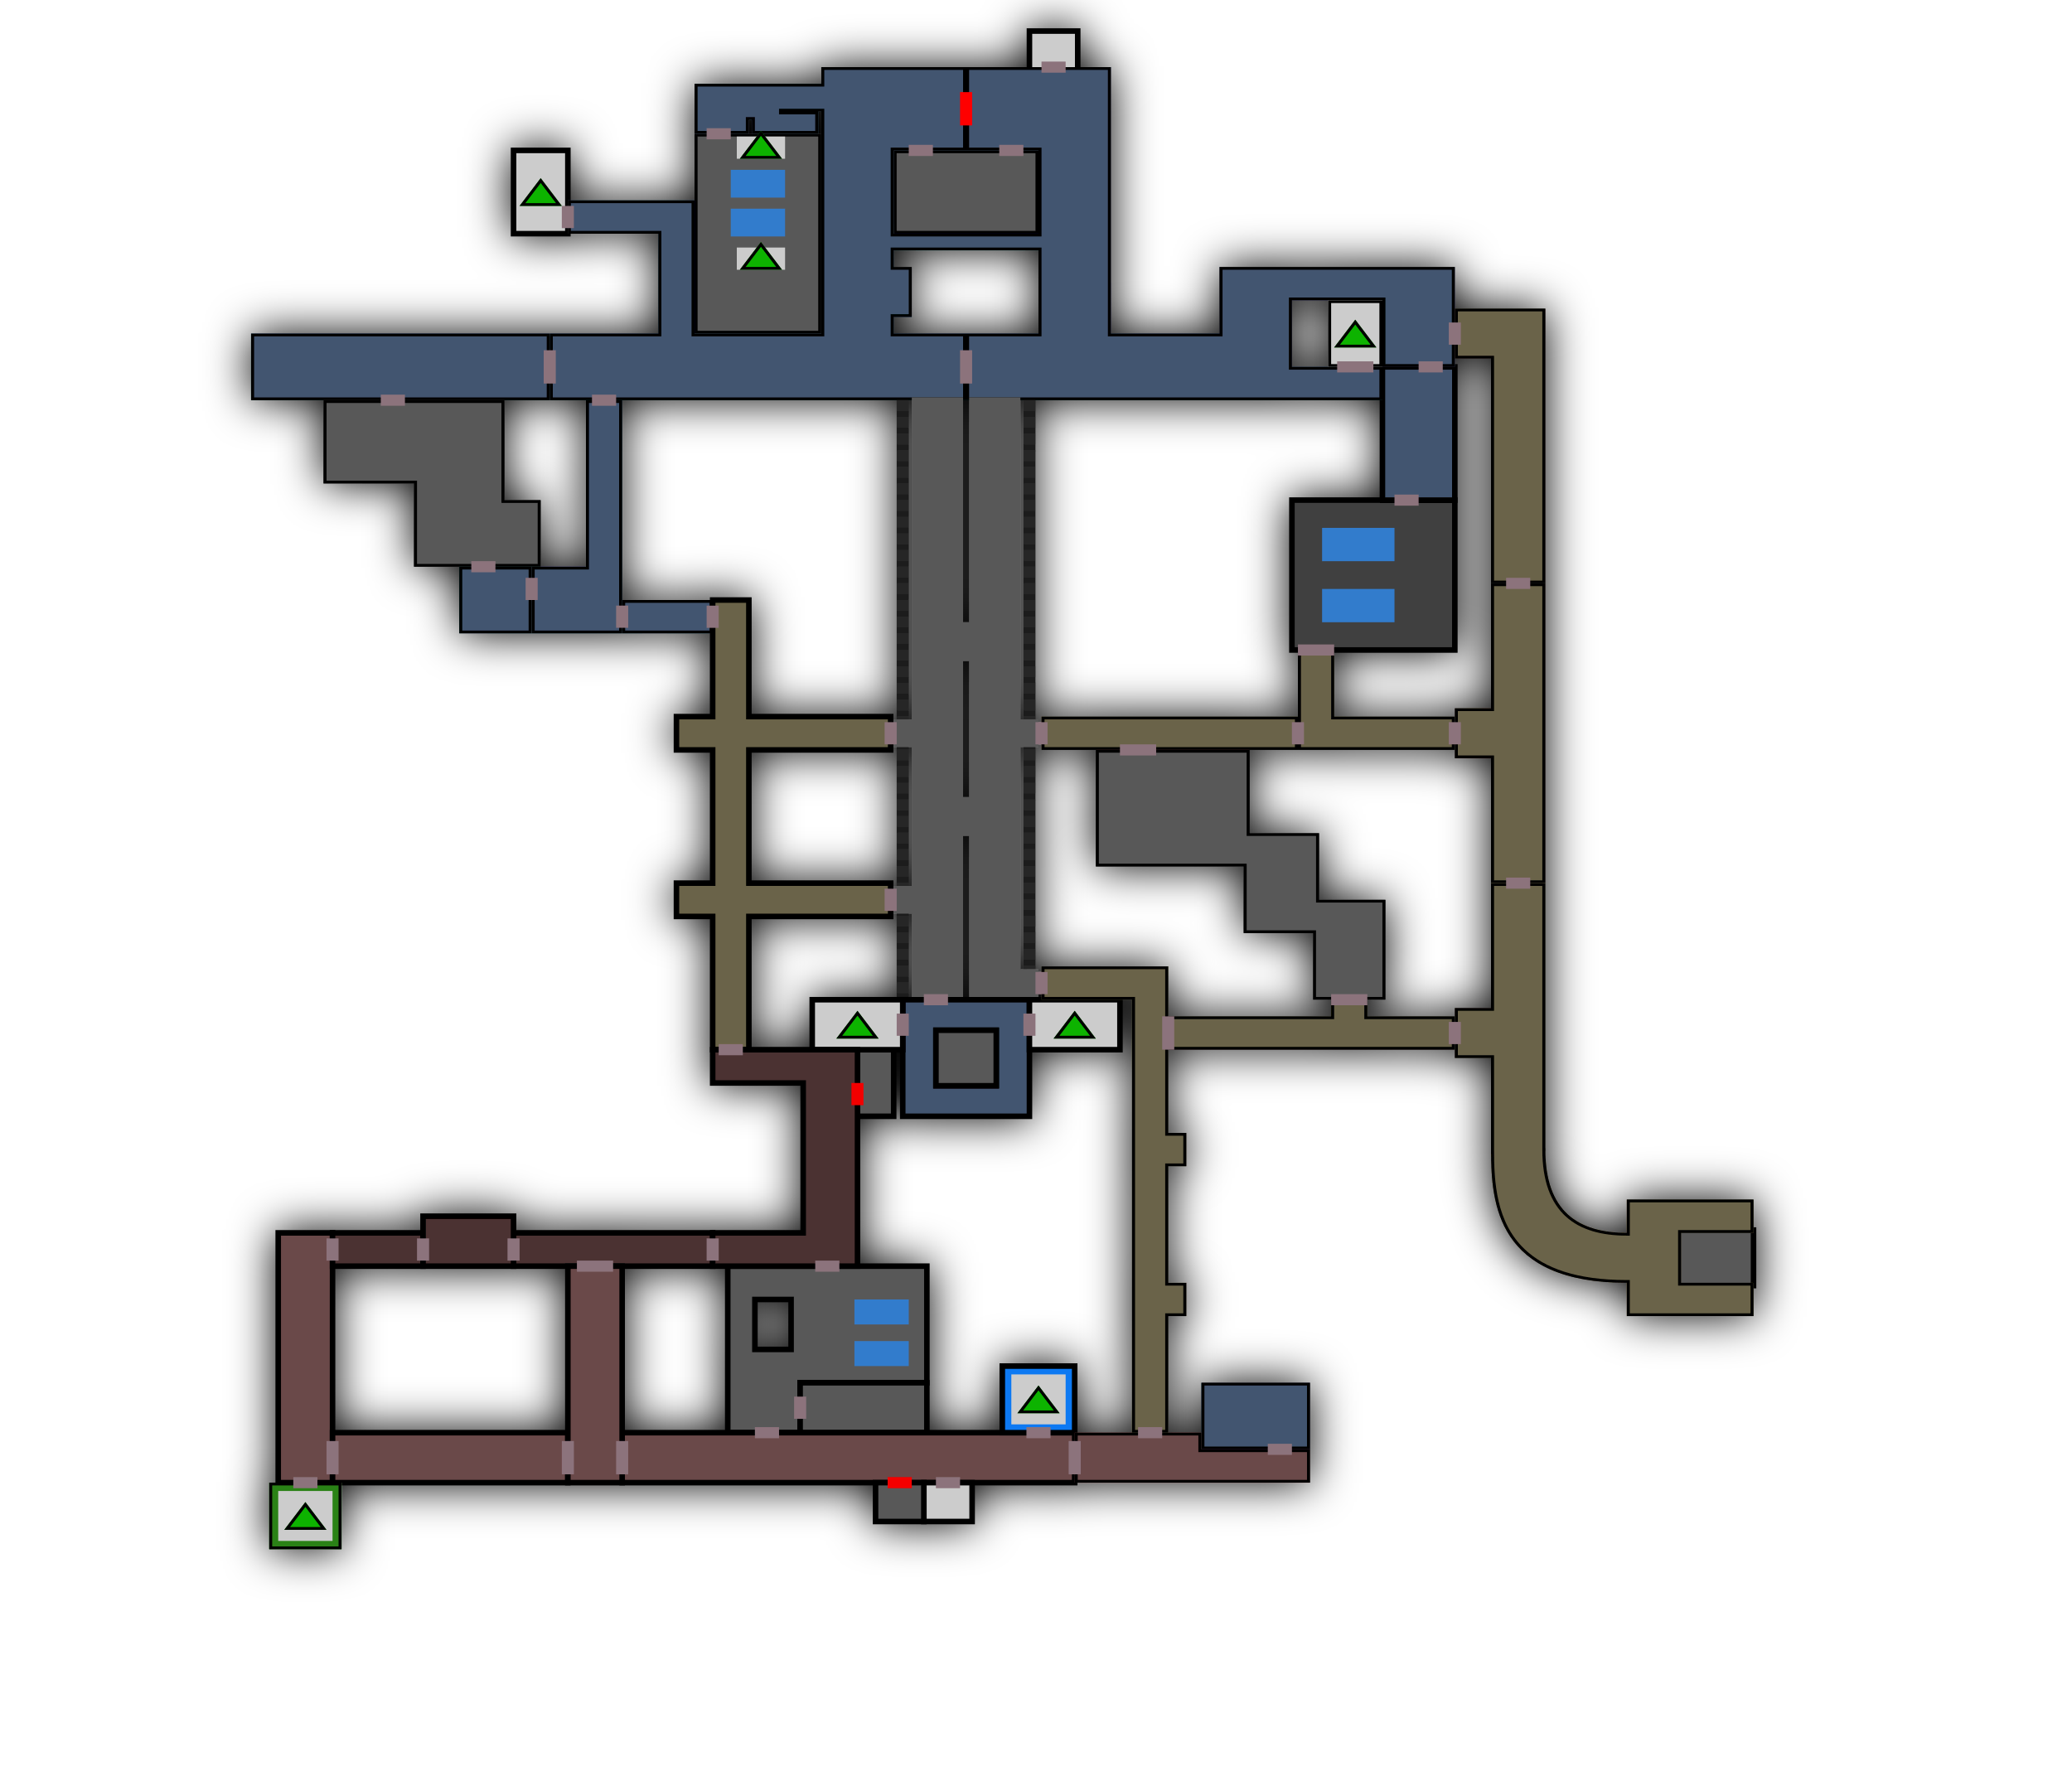
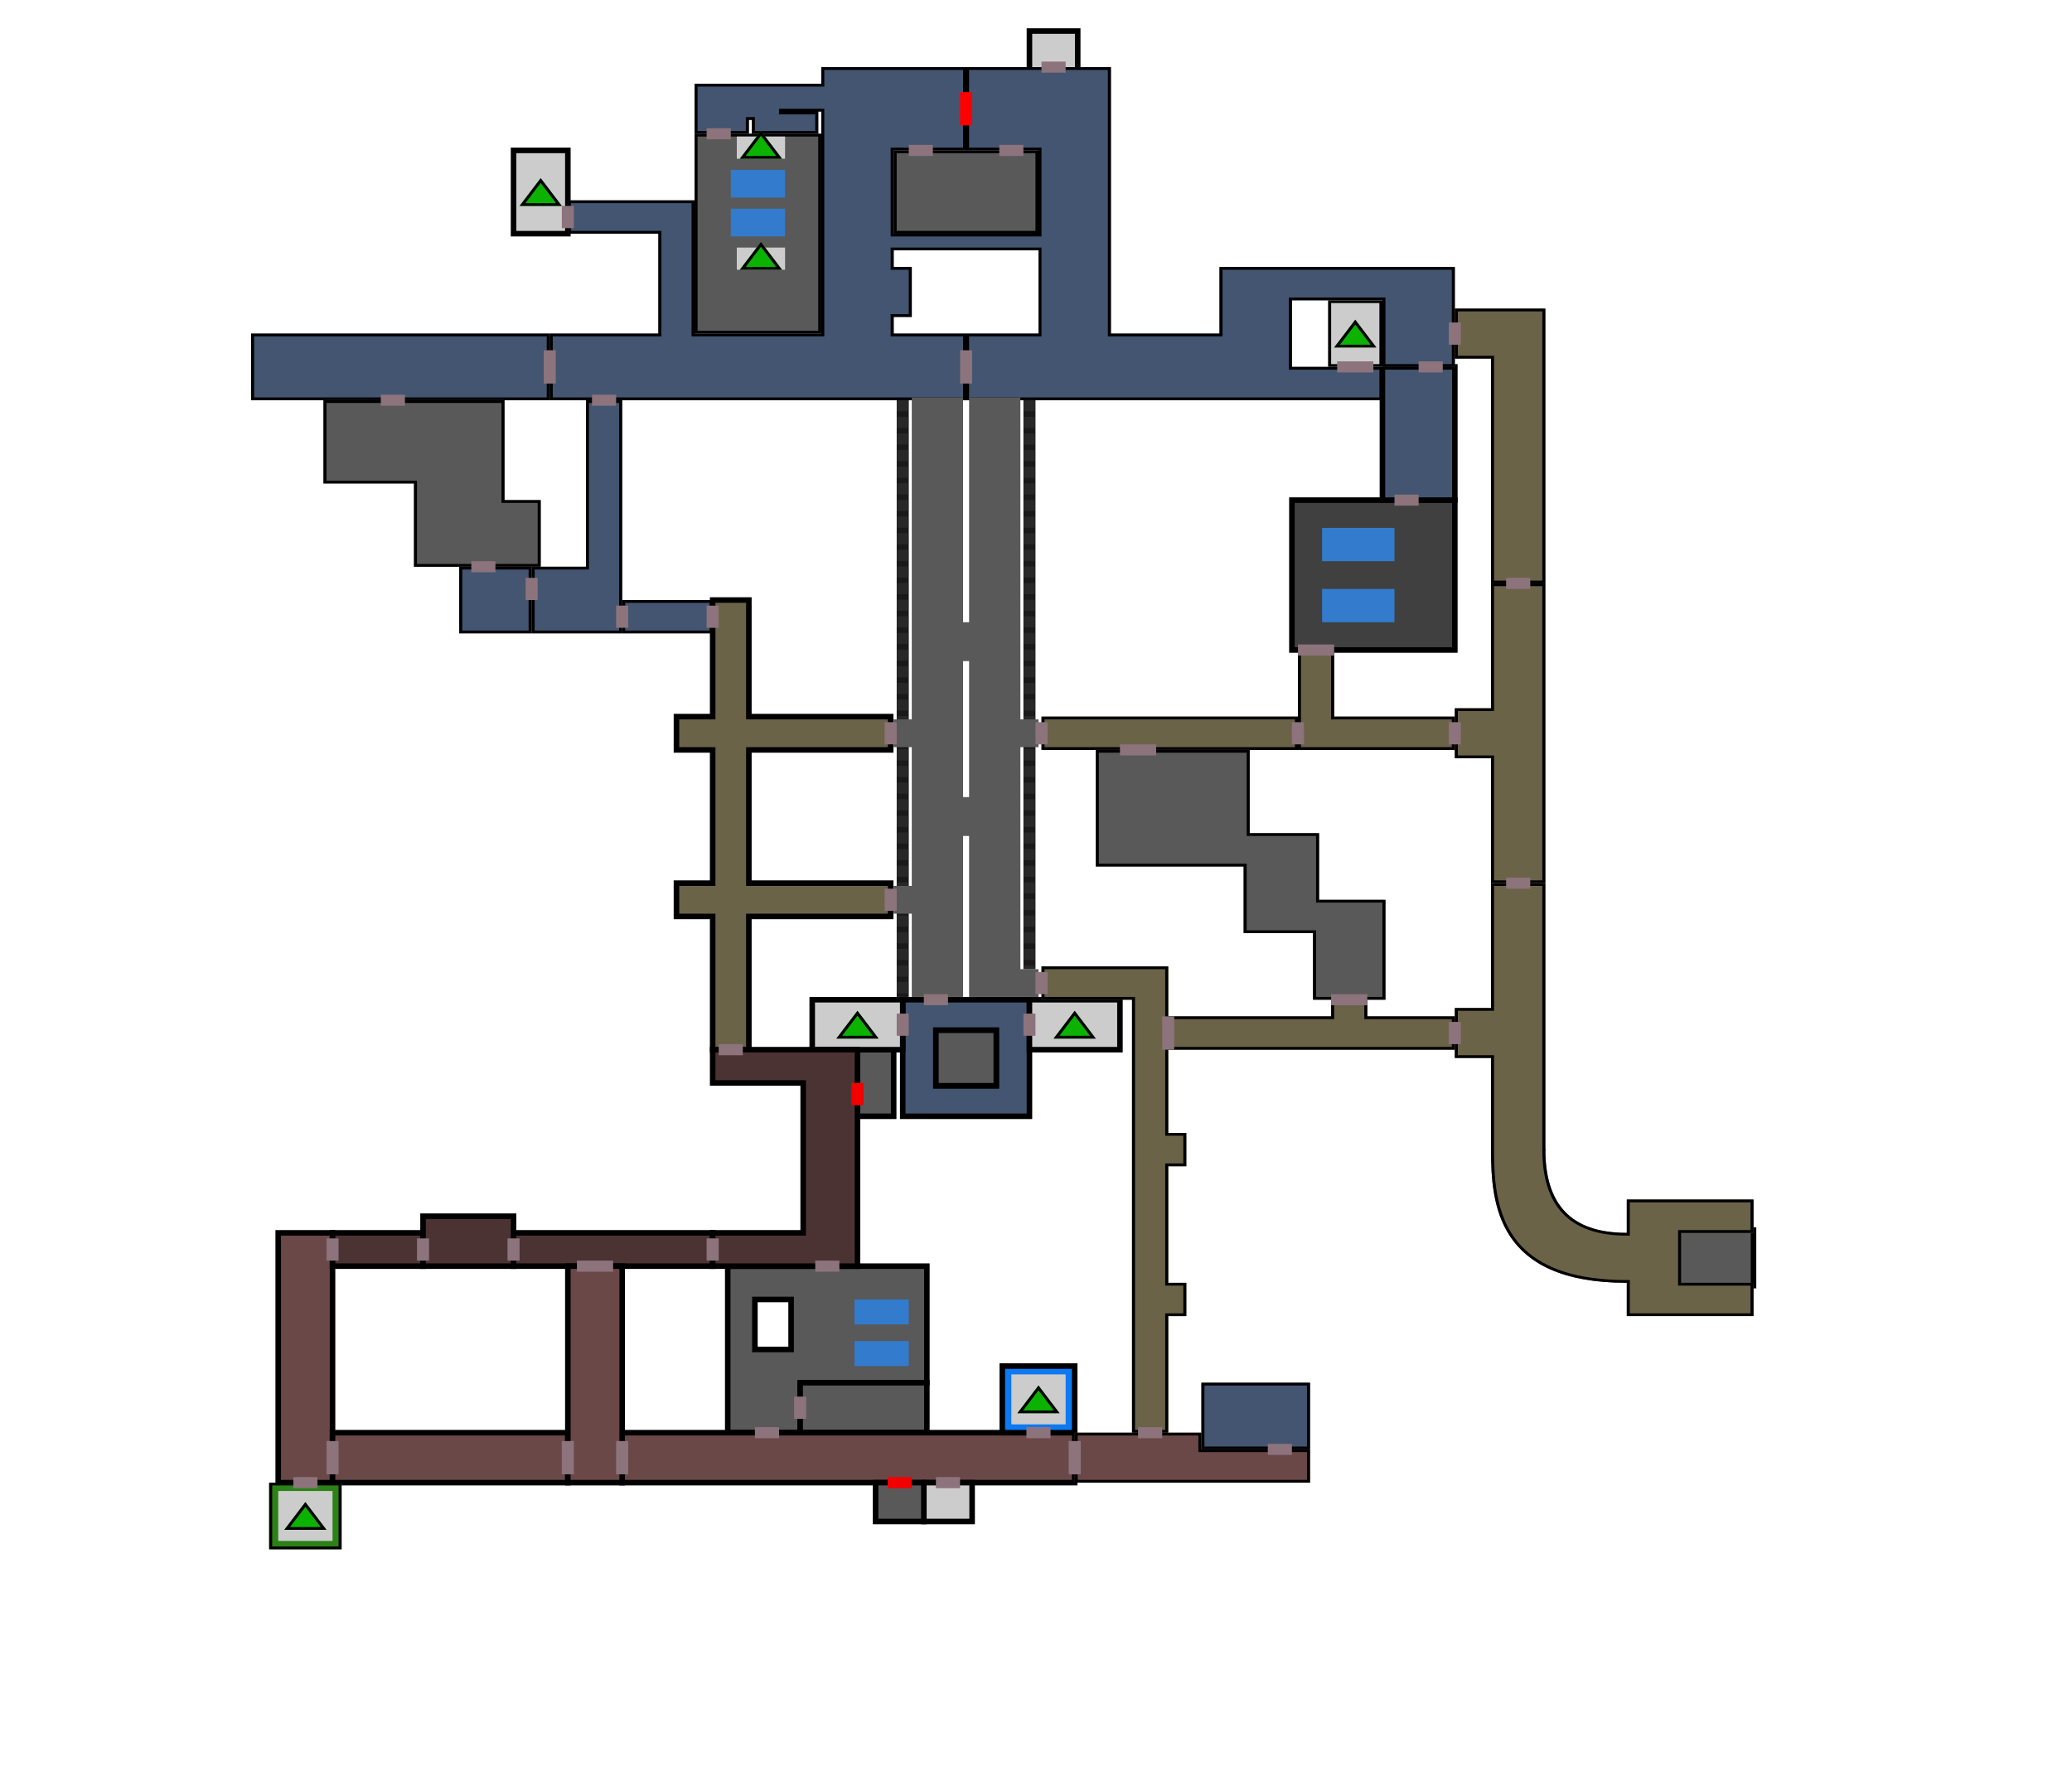
<svg xmlns="http://www.w3.org/2000/svg" xml:space="preserve" version="1.1" viewBox="0 0 746.42 639.82">
  <g transform="translate(26.42 0)">
-     <style>
-     .shadow{filter:drop-shadow(0 0 8px #000)}
-   </style>
-     <g id="Technical_Level" class="shadow">
+     <g id="Technical_Level">
      <g id="Rooms">
        <path d="M296.607 143.179h4.347v215.983h-4.347Zm45.647 0h4.347v205.984h-4.347Z" style="fill:#1a1a1a" />
        <path d="M438.98 180.177h58.689v53.995H438.98Z" style="fill:#404040;stroke:#000;stroke-width:2" />
        <path d="M406.376 498.148h39.125v23.998h-39.125Z" style="fill:#435570" />
        <path d="M406.376 498.148h39.125v23.998h-39.125Zm1.087 1v21.999h36.951v-21.999Z" style="display:inline" />
        <path d="M158.581 444.155h71.73v11.999h-71.73Z" style="fill:#4c3333;stroke:#000;stroke-width:2" />
        <path d="M73.809 444.155h19.563v89.993H73.809Z" style="fill:#6b4848;stroke:#000;stroke-width:2" />
        <path d="M93.372 444.155h32.604v11.999H93.372Z" style="fill:#4c3333;stroke:#000;stroke-width:2" />
        <path d="M307.475 498.151h-45.646v17.996h-26.084v-59.993h71.73Zm-48.907-29.998h-13.042v17.998h13.042Z" style="fill:#595959;stroke:#000;stroke-width:2" />
        <path d="M261.829 498.147h45.646v17.998h-45.646Z" style="fill:#595959;stroke:#000;stroke-width:2" />
        <path d="M93.372 516.146h84.772v17.999H93.372Zm104.334 0h163.023v17.999H197.706Z" style="fill:#6b4848;stroke:#000;stroke-width:2" />
        <path d="M178.143 456.154h19.563v77.993h-19.563Z" style="fill:#6b4848;stroke:#000;stroke-width:2" />
        <path d="M348.774 258.17h92.38v11.999h-92.38Z" style="fill:#6b6348" />
        <path d="M441.154 258.17v11.999h-92.38V258.17Zm-1.087.999h-90.206v10h90.206Z" />
        <path d="M578.093 443.154h27.171v19.999h-27.171Z" style="fill:#595959" />
        <path d="M578.093 443.154h27.171v19.999h-27.171Z" style="fill:none;stroke:#000;stroke-width:2" />
        <path d="M471.588 132.18h26.083v47.996h-26.083Z" style="fill:#435570;stroke:#000;stroke-width:2" />
        <path d="M223.79 48.188h45.646v71.994H223.79Z" style="fill:#595959" />
        <path d="M269.436 48.188v71.994H223.79V48.188Zm-1.087 1h-43.472v69.995h43.472Z" />
        <path d="M64.028 120.182H171.623v23.998H64.028Z" style="fill:#435570" />
        <path d="M171.623 120.182v23.998H64.028v-23.998Zm-1.087.999H65.115v21.999H170.536Z" />
        <path d="M155.321 180.176h13.041v23.998h-45.646v-29.997H90.111v-29.998h65.21Z" style="fill:#595959" />
        <path d="M155.321 180.176h13.041v23.998h-45.646v-29.997H90.111v-29.998h65.21Zm-1.087 0v-34.997H91.198v27.998h32.605v29.997h43.473v-21.998h-13.042Z" />
        <path d="M139.018 204.174h26.084v23.998h-26.084Z" style="fill:#435570" />
        <path d="M165.102 204.174v23.998h-26.084v-23.998Zm-1.088 1h-23.909v21.998h23.909Z" />
        <path d="M197.707 216.173h32.605v11.999h-32.605Z" style="fill:#435570" />
        <path d="M230.312 216.173v11.999h-32.605v-11.999Zm-1.087 1h-30.432v9.999h30.432Z" />
        <path d="M344.427 11.19h17.389v13.999h-17.389Z" style="fill:#ccc;stroke:#000;stroke-width:2" />
        <path d="M344.427 360.162h-45.646v41.996h45.646Zm-11.955 10.999h-21.736v19.998h21.736Z" style="fill:#435570;stroke:#000;stroke-width:2" />
        <path d="M310.735 371.161h21.737v19.998h-21.737Z" style="fill:#595959" />
        <path d="M310.735 371.161h21.737v19.998h-21.737Z" style="fill:none;stroke:#000;stroke-width:2" />
        <path d="M125.976 438.155h32.605v17.999h-32.605Z" style="fill:#4c3333;stroke:#000;stroke-width:2" />
        <path d="M306.39 534.148h17.389v13.999H306.39Z" style="fill:#ccc;stroke:#000;stroke-width:2" />
        <path d="M289.001 534.148h17.389v13.999h-17.389Z" style="fill:#595959" />
        <path d="M289.001 534.148h17.389v13.999h-17.389Z" style="fill:none;stroke:#000;stroke-width:2" />
        <path d="M282.477 378.16h13.042v23.998h-13.042Z" style="fill:#595959" />
        <path d="M282.477 378.16h13.042v23.998h-13.042Z" style="fill:none;stroke:#000;stroke-width:2" />
        <path d="M334.646 492.149h26.084v23.998h-26.084Z" style="fill:#ccc" />
        <path d="M360.73 492.149v23.998h-26.084v-23.998Zm-3.261 2.999h-19.563v17.999h19.563Z" style="fill:#0d79f2" />
        <path d="M334.646 492.149h26.084v23.998h-26.084Z" style="fill:none;stroke:#000;stroke-width:2" />
        <path d="M70.549 534.147h26.084v23.998H70.549Z" style="fill:#ccc" />
        <path d="M96.632 534.147v23.998H70.549v-23.998Zm-3.26 3.005H73.809v17.988h19.563Z" style="fill:#2c8217" />
        <path d="M96.632 534.147v23.998H70.549v-23.998Zm-1.086 1.001H71.635v21.995h23.911Z" />
        <path d="M266.175 360.165h32.604v17.998h-32.604Zm78.251 0h32.604v17.998h-32.604ZM158.581 54.188h19.563v29.998h-19.563Z" style="fill:#ccc;stroke:#000;stroke-width:2" />
        <path d="M406.376 522.149h39.126v11.999H360.73v-17.999h45.646Z" style="fill:#6b4848" />
        <path d="M406.376 522.149h39.126v11.999H360.73v-17.999h45.646Zm-1.087 10.999h39.126v-9.999h-39.126v-6h-43.473v15.999Z" />
        <path d="M243.353 258.17h51.081v11.999h-51.081v47.996h51.081v11.999h-51.081v47.996h-13.042v-47.996h-13.042v-11.999h13.042v-47.996h-13.042V258.17h13.042v-41.996h13.042Z" style="fill:#6b6348;stroke:#000;stroke-width:2" />
        <path d="M184.665 204.174v-59.995h13.042v83.993h-32.605v-23.998Z" style="fill:#435570" />
        <path d="M184.665 204.174v-59.995h13.042v83.993h-32.605v-23.998Zm11.955 2v-60.995h-10.869v59.995h-19.562v21.998h30.431Z" />
        <path d="M239.007 49.187h17.389v7.999h-17.389Zm0 39.996h17.389v7.999h-17.389Z" style="fill:#ccc" />
        <path d="M295.519 54.186h52.167V84.184h-52.167Z" style="fill:#595959" />
        <path d="M347.686 54.186V84.184h-52.167V54.186Zm-1.087 1h-49.993v27.998h49.993Z" />
        <path d="M471.585 132.18v11.999H321.604v-23.998h26.084V90.183H295.52v6h6.521v17.999h-6.521v5.999h26.084v23.998H171.623v-23.998h39.125V84.184h-32.604V72.185h45.646v47.996h45.647V40.188h-15.216 14.129v7.999h-23.91v-5h-1.087v5H223.79V30.188h45.647v-6h52.167v29.998H295.52V84.184h52.168V54.186h-26.084V24.189h52.167v95.992h39.126V96.183h84.772v35.997Zm0-23.998h-32.604v23.998h32.604Z" style="fill:#435570" />
        <path d="M471.585 144.179H171.623v-23.998h39.125V84.184h-32.604V72.185h45.646v47.996h45.647V40.188h-1.087v7.999h-23.91v-5h-1.087v5H223.79V30.188h45.647v-6h104.334v95.992h39.126V96.183h84.772v35.997h-26.084v-23.998h-32.604v23.998h32.604ZM254.221 41.187v-2h16.302v81.993h-47.82V73.185h-43.472v9.999h32.604v37.997H172.71v21.998h147.807v-21.998h-26.083v-7.999h6.52V97.183h-6.52v-7.999h54.341v31.997h-26.084v21.998h147.807v-9.999h-32.604v-25.998h34.778v23.998h23.91V97.183h-82.598v23.998h-41.299V25.189h-49.994v27.998h26.084v31.997h-54.341V53.187h26.083V25.189h-49.994v6h-45.646V47.187h17.389v-5h3.261v5h21.736v-6Zm93.467 12.999H295.52V84.184h52.168ZM295.52 120.181h52.168V90.183H295.52v6h6.521v17.999h-6.521Z" />
        <path d="M394.421 348.163v59.997h6.521v11.997h-6.521v41.997h6.521v11.997h-6.521v41.998h-13.042V360.162h-32.604v-11.999Z" style="fill:#6b6348" />
        <path d="M394.421 348.163v59.997h6.521v11.997h-6.521v41.997h6.521v11.997h-6.521v41.998h-13.042V360.162h-32.604v-11.999Zm-1.087 1h-43.473v9.999h32.605v155.987h10.868v-41.998h6.521v-9.997h-6.521v-43.997h6.521v-9.997h-6.521Z" />
        <path d="M230.311 378.16h52.167v77.994h-52.167v-11.999h32.605V390.16h-32.605Z" style="fill:#4c3333;stroke:#000;stroke-width:2" />
        <path d="M466.151 366.161h31.518v11.999H394.421v-11.999h58.688v-5.999h13.042Z" style="fill:#6b6348" />
        <path d="M466.151 366.161h31.518v11.999H394.421v-11.999h58.688v-5.999h13.042Zm-1.087 0v-4.999h-10.868v5.999h-58.688v10h101.074v-10h-31.518Z" />
        <path d="M423.765 300.167h24.997v23.998h23.91v35.997h-26.084v-23.998h-24.997v-23.998h-53.254v-41.997h55.428Z" style="fill:#595959" />
        <path d="M423.765 300.167h24.997v23.998h23.91v35.997h-26.084v-23.998h-24.997v-23.998h-53.254v-41.997h55.428Zm-1.087 0v-28.998h-53.254v39.997h53.254v23.998h24.997v23.998h23.91v-33.997h-23.91v-23.998h-24.997Z" />
        <path d="M454.196 258.17h43.473v11.999h-56.515v-35.997h13.042Z" style="fill:#6b6348" />
        <path d="M454.196 258.17h43.473v11.999h-56.515v-35.997h13.042Zm-1.087 0v-22.998h-10.868v33.997h54.341v-9.999h-43.473Z" />
        <path d="M530.274 414.158h-19.563" style="fill:none;stroke:#000;stroke-width:1" />
        <path d="M510.711 210.174v-80.993h-13.042v-17.999h32.605v98.992Z" style="fill:#6b6348" />
        <path d="M510.711 210.174v-80.993h-13.042v-17.999h32.605v98.992Zm1.087-1h17.389v-96.992h-30.431v15.999h13.042Z" />
        <path d="M530.274 210.174v107.991h-19.563v-44.996h-13.042V255.17h13.042v-44.996Z" style="fill:#6b6348" />
        <path d="M530.274 210.174v107.991h-19.563v-44.996h-13.042V255.17h13.042v-44.996Zm-1.087 1h-17.389v44.996h-13.042v15.999h13.042v44.996h17.389Z" />
        <path d="M559.618 462.154c-46.722 0-48.907-28.358-48.907-47.996V381.16h-13.042v-17.998h13.042v-44.997h19.563v95.993c0 22.292 11.828 29.997 29.344 29.997v-11.999h45.646v11.999H579.18v17.999h26.084v11.999h-45.646Z" style="fill:#6b6348" />
        <path d="M559.618 462.154c-46.722 0-48.907-28.358-48.907-47.996V381.16h-13.042v-17.998h13.042v-44.997h19.563v95.993c0 22.292 11.828 29.997 29.344 29.997v-11.999h45.646v11.999H579.18v17.999h26.084v11.999h-45.646Zm1.086 10.999h43.473v-9.999h-26.083v-19.999h26.083v-9.999h-43.473v11.999h-1.086c-9.081 0-16.671-2.044-22.007-6.93-5.307-4.86-8.424-12.573-8.424-24.067v-94.993h-17.389v44.997h-13.042v15.998h13.042v33.998c0 11.551.686 26.201 11.197 36.057 6.995 6.558 18.333 10.939 36.623 10.939h1.086Z" />
        <path d="M452.022 108.182h19.563v23.998h-19.563Z" style="fill:#ccc" />
        <path d="M471.585 108.182v23.998h-19.563v-23.998Zm-1.087 1h-17.389v21.999h17.389Z" />
        <path d="M344.427 144.179v204.984m-45.646-204.984v213.983" style="fill:none;stroke:#333;stroke-dasharray:3.99,2,0,0;stroke-opacity:.6;stroke-width:4.17" />
        <path d="M347.688 359.162h-24.997v-57.995h-2.174v57.995h-18.476v-29.998h-6.521v-9.999h6.521v-49.996h-6.521v-9.999h6.521V143.179h18.476v80.994h2.174v-80.994h18.476V259.17h6.521v9.999h-6.521v79.994h6.521Zm-24.997-71.994v-48.996h-2.174v48.996Z" style="fill:#595959" />
      </g>
      <g id="Arrows" style="display:inline">
        <path d="m461.803 115.181 7.608 9.999h-15.215z" style="fill:#0bb300" />
        <path d="m461.803 115.181 7.608 9.999h-15.215zm0 1.744-5.52 7.255h11.041z" />
        <path d="m168.362 64.185 7.608 9.999h-15.216z" style="fill:#0bb300" />
        <path d="m168.362 64.185 7.608 9.999h-15.216zm0 1.744-5.52 7.256h11.04z" />
        <path d="m83.59 541.145 7.608 9.999H75.983Z" style="fill:#0bb300" />
        <path d="m83.59 541.145 7.608 9.999H75.983Zm0 1.743-5.52 7.256h11.041z" />
        <path d="m347.687 499.148 7.608 9.999H340.08Z" style="fill:#0bb300" />
        <path d="m347.687 499.148 7.608 9.999H340.08Zm0 1.744-5.52 7.255h11.041z" />
        <path d="m282.478 364.161 7.608 9.999h-15.215z" style="fill:#0bb300" />
        <path d="m282.478 364.161 7.608 9.999h-15.215zm0 1.744-5.52 7.255h11.04z" />
        <path d="m360.729 364.161 7.608 9.999h-15.215z" style="fill:#0bb300" />
        <path d="m360.729 364.161 7.608 9.999h-15.215zm0 1.744-5.52 7.255h11.04z" />
        <path d="m247.7 47.187 7.608 9.999h-15.216z" style="fill:#0bb300" />
        <path d="m247.7 47.187 7.608 9.999h-15.216zm0 1.744-5.52 7.256h11.04z" />
        <path d="m247.7 87.183 7.608 9.999h-15.216z" style="fill:#0bb300" />
        <path d="m247.7 87.183 7.608 9.999h-15.216zm0 1.744-5.52 7.256h11.04z" />
      </g>
      <g id="Doors" style="display:inline">
        <path d="M181.404 454.154h13.042v3.999h-13.042zm14.129 76.993v-11.999h4.347v11.999zm-19.563 0v-11.999h4.347v11.999zm-84.772 0v-11.999h4.347v11.999zm267.358 0v-11.999h4.347v11.999zm33.691-152.987v-11.999h4.348v11.999zm60.862-19.998h13.042v3.999h-13.042zm-76.077-89.993h13.042v4h-13.042zm64.122-35.997h13.042v3.999h-13.042zm14.129-101.992h13.042v4h-13.042zm-135.853 7.999V126.18h4.348v11.999zm-149.981 0V126.18h4.347v11.999zM79.243 532.147h8.695v4H79.243Zm16.302-85.993v8h-4.347v-8zm32.605 0v8h-4.347v-8zm32.605 0v8h-4.348v-8zm71.73 0v8h-4.348v-8zm31.517 56.994v7.999h-4.347v-7.999zm-18.476 10.999h8.695v4h-8.695zm65.21 18h8.694v4h-8.694zm-43.473-77.993h8.694v3.999h-8.694zm-34.778-77.994h8.694v4h-8.694zM343.34 514.147h8.695v4h-8.695zm40.213 0h8.694v4h-8.694zm46.733 5.999h8.694v4h-8.694zM300.954 365.161v7.999h-4.347v-7.999zm45.647 0v7.999h-4.348v-7.999zm-40.213-6.999h8.695v3.999h-8.695zm209.757-149.988h8.694v3.999h-8.694zm0 107.991h8.694v4h-8.694zm-16.303 51.996v7.999h-4.347v-7.999zm-148.894-17.999v7.999h-4.347v-7.999zm-54.341-29.997v7.999h-4.347v-7.999zm0-59.996v8h-4.347v-8zm54.341 0v8h-4.347v-8zm-118.463-41.975v7.999h-4.348v-7.999zm-32.605-.021v7.999h-4.347v-7.999zm-32.605-9.999v7.999h-4.347v-7.999zm19.563-65.995h8.695v4h-8.695zm-76.077 0h8.694v4h-8.694zm32.604 59.995h8.695v4h-8.695zm36.952-127.99v7.999h-4.347v-7.999zm47.82-27.998h8.695v4h-8.695zm72.817 6h8.695v4h-8.695zm32.605 0h8.694v4h-8.694zm15.215-29.997h8.695v4h-8.695zM484.627 130.18h8.694v4h-8.694zm-8.695 47.996h8.695v4h-8.695zm23.91-61.995v7.999h-4.347v-7.999zm0 143.988v8h-4.347v-8zm-56.514 0v8h-4.348v-8z" style="fill:#8c737c" />
        <path d="M323.778 33.188v11.999h-4.347v-11.999z" style="fill:red" />
        <path d="M284.652 390.159v7.999h-4.347v-7.999zm8.695 141.986h8.694v4h-8.694z" style="fill:#f30000" />
      </g>
      <g id="Details" style="display:inline">
        <path d="M281.391 468.152h19.563v8.999h-19.563z" style="fill:#337bcc" />
        <path d="M449.85 190.179h26.084v11.999H449.85Z" style="fill:#337bcc" />
        <path d="M281.391 483.151h19.563v8.999h-19.563z" style="fill:#337bcc" />
        <path d="M449.85 212.177h26.084v11.999H449.85Z" style="fill:#337bcc" />
        <path d="M236.831 61.187h19.563v9.999h-19.563z" style="fill:#337bcc" />
        <path d="M236.831 75.185h19.563v9.999h-19.563z" style="fill:#337bcc" />
      </g>
    </g>
  </g>
</svg>
